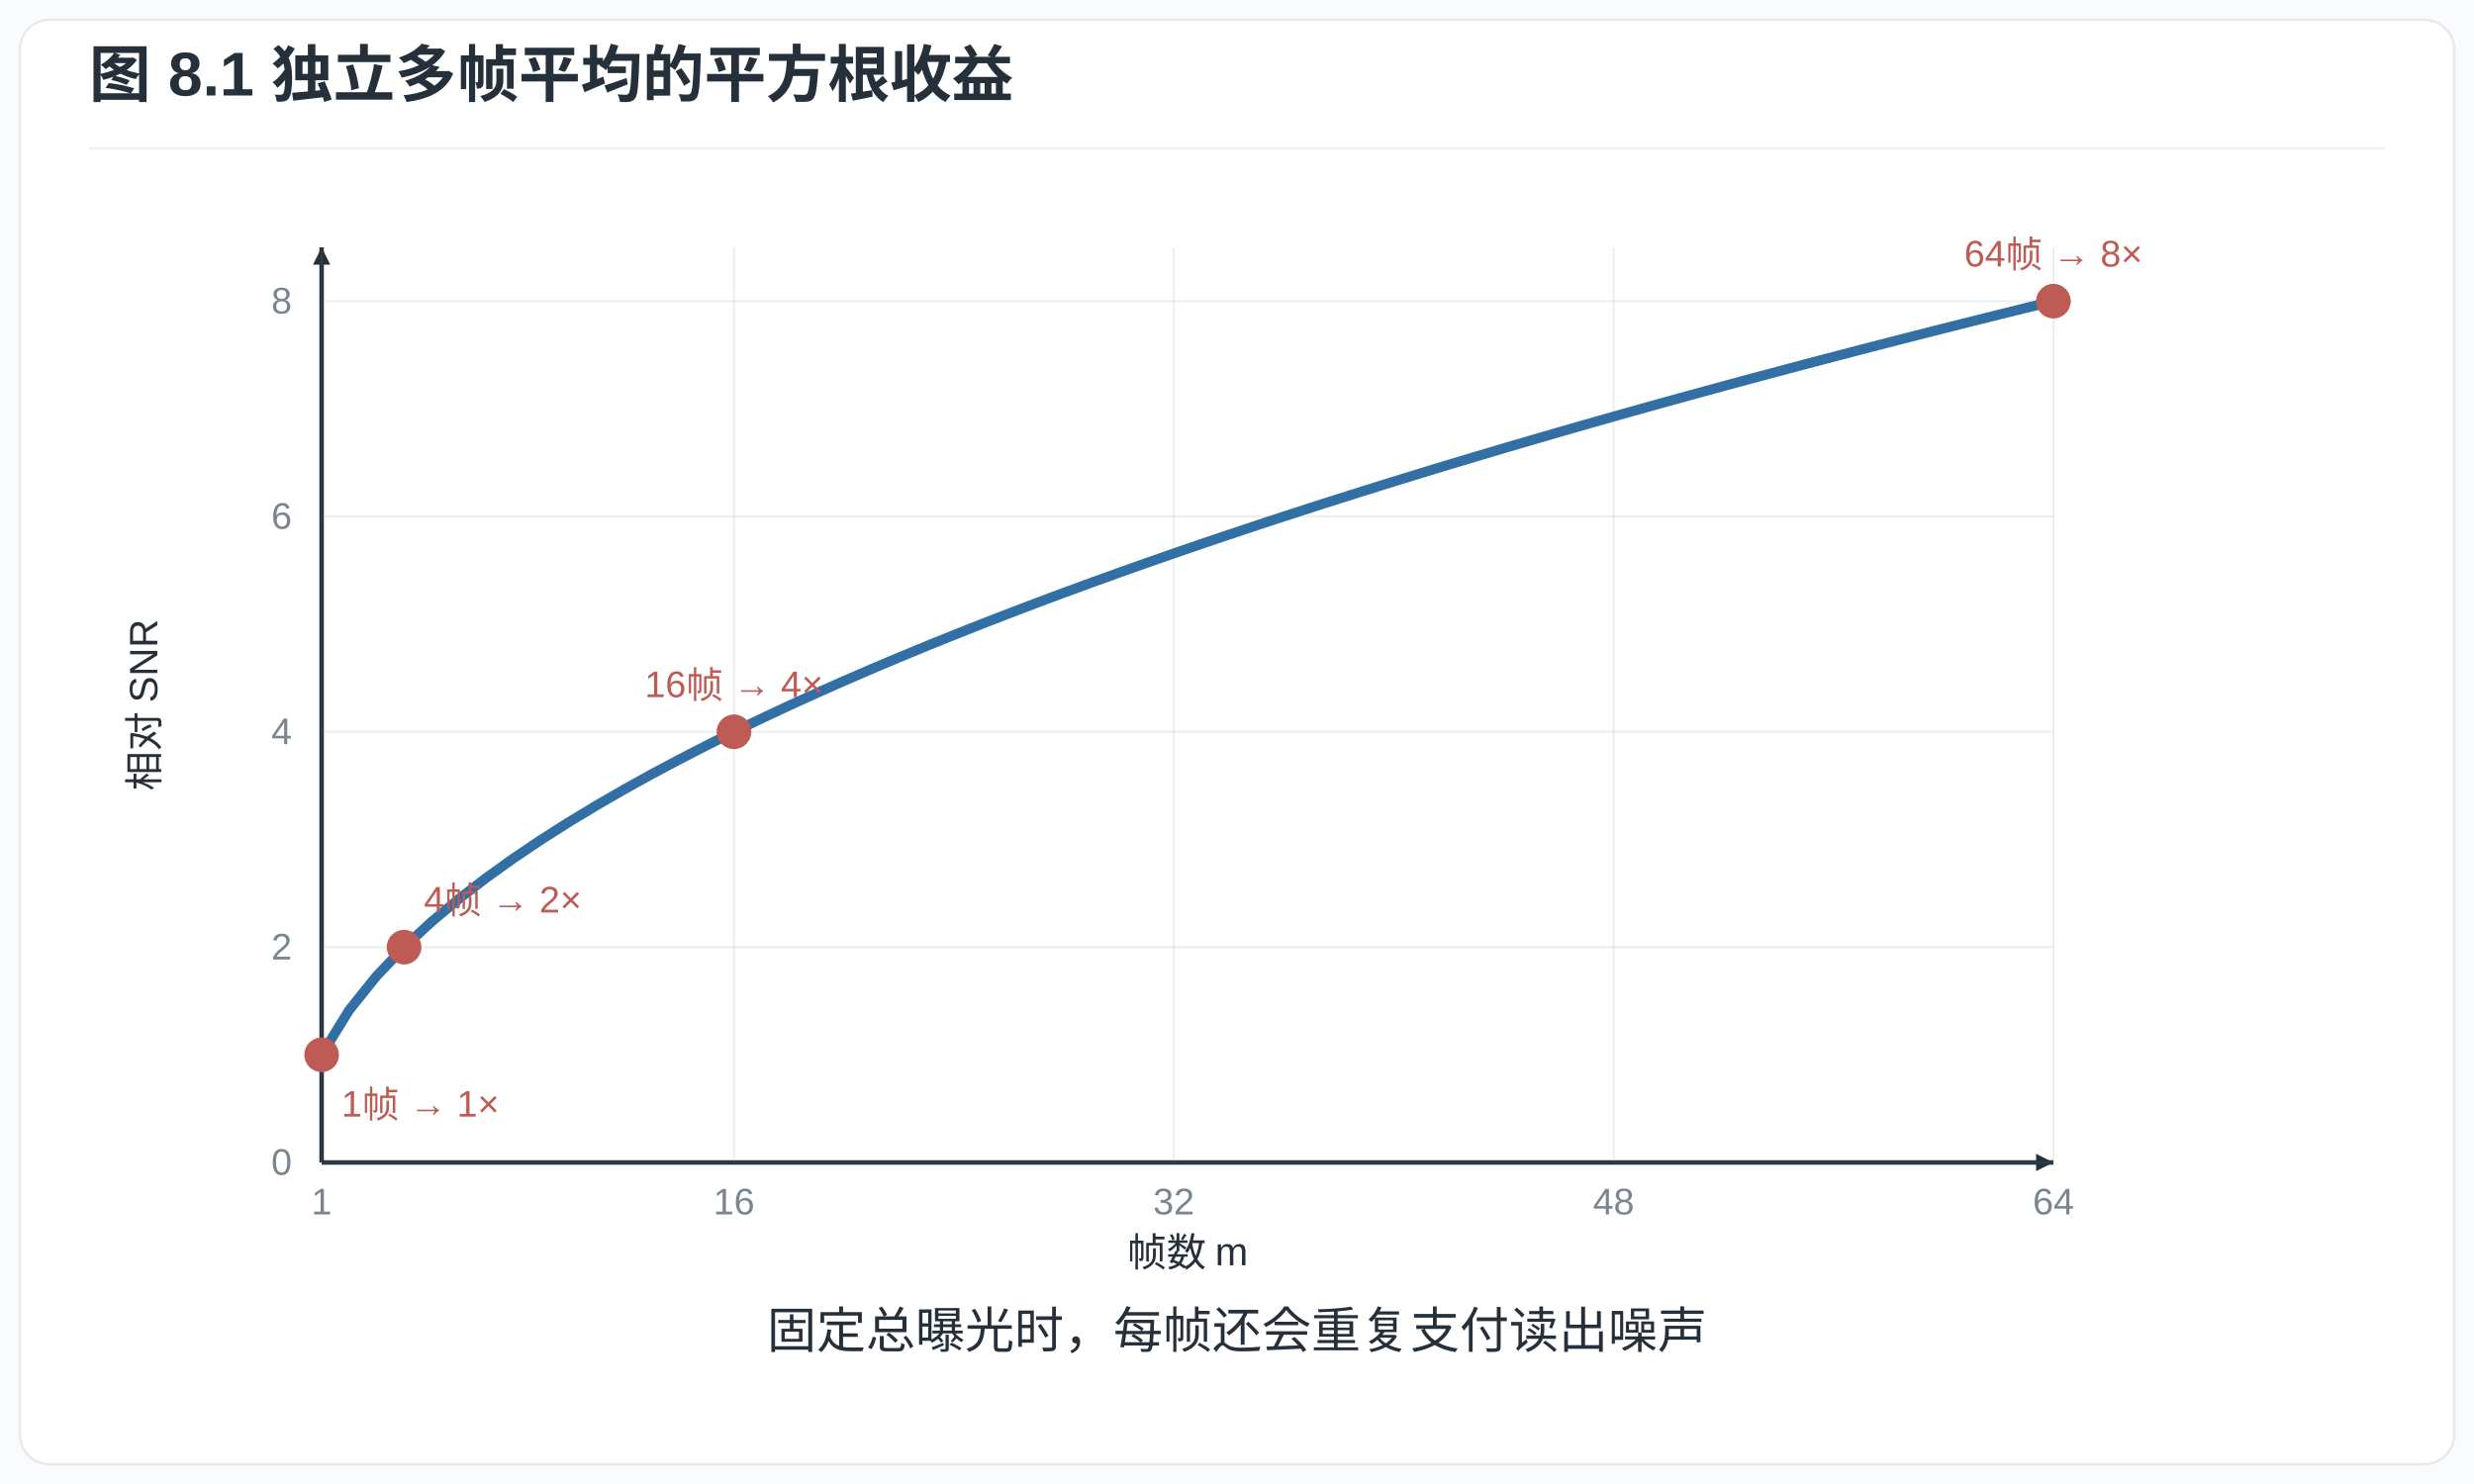
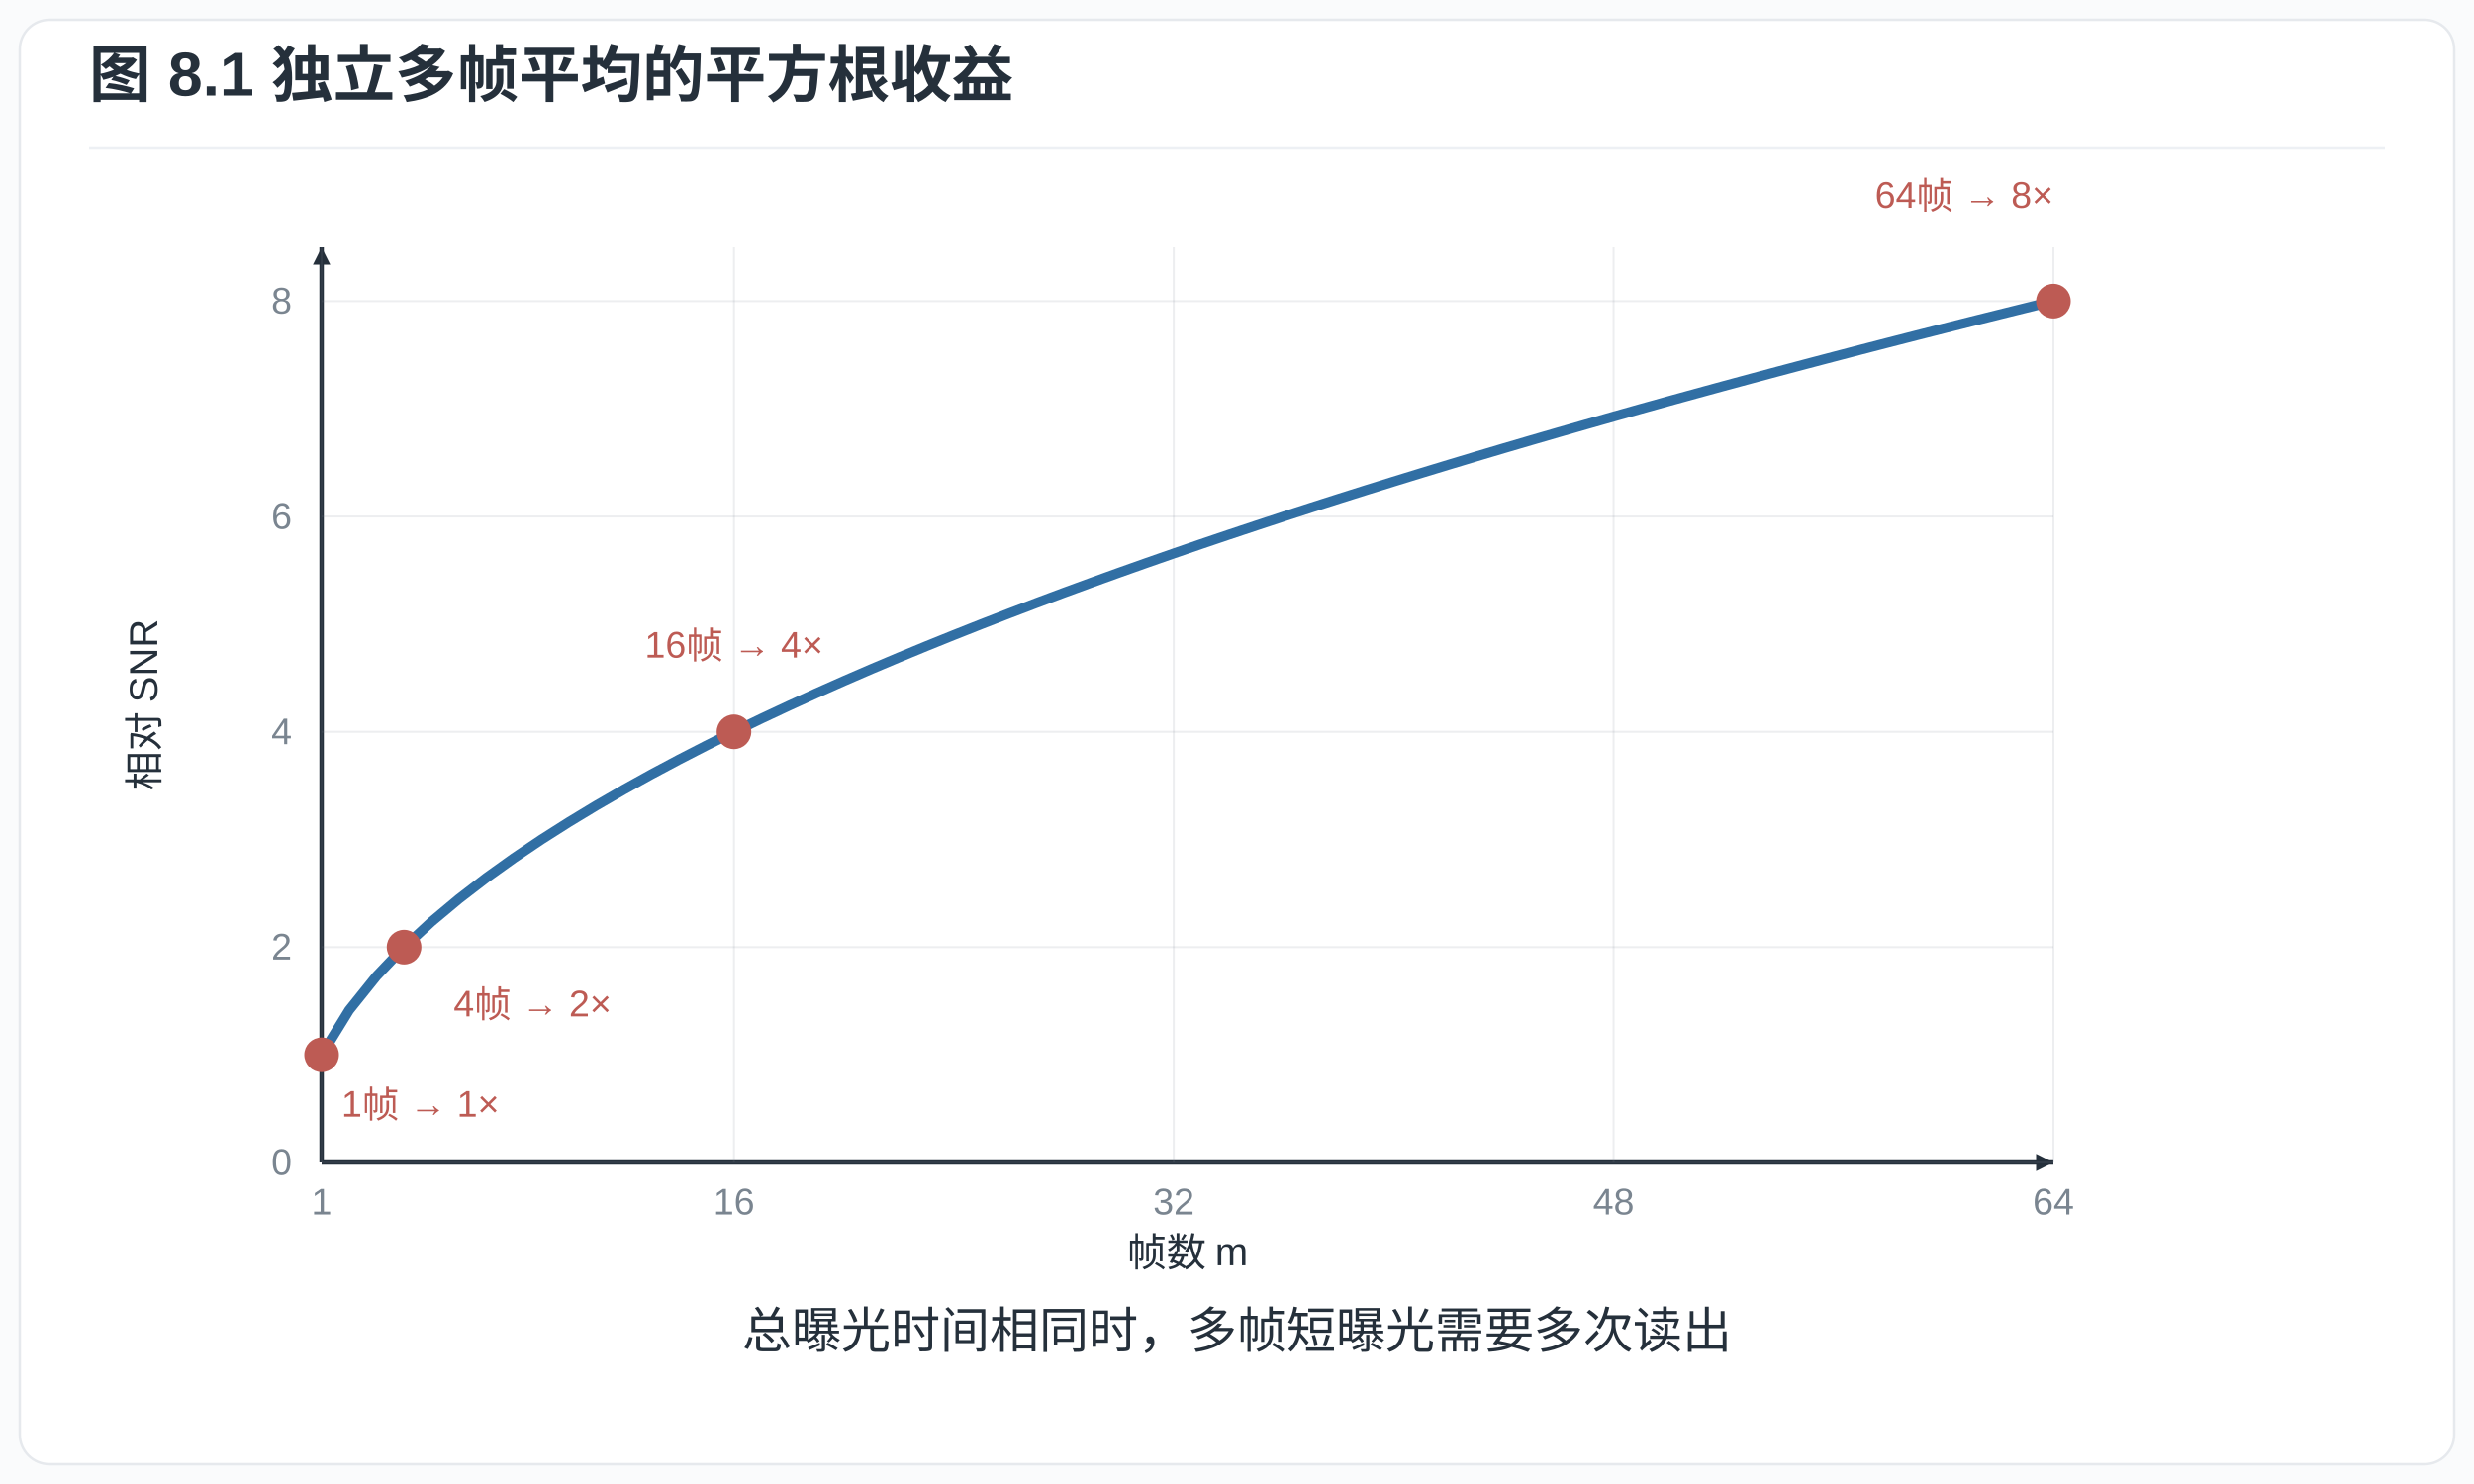
<svg xmlns="http://www.w3.org/2000/svg" width="1000" height="600" viewBox="0 0 1000 600" role="img" aria-label="图 8.1  独立多帧平均的平方根收益">
  <defs>
    <marker id="arrow" markerWidth="9" markerHeight="9" refX="7" refY="3" orient="auto" markerUnits="strokeWidth">
      <path d="M0,0 L0,6 L8,3 z" fill="context-stroke" />
    </marker>
    <marker id="arrow-open" markerWidth="9" markerHeight="9" refX="7" refY="3" orient="auto" markerUnits="strokeWidth">
      <path d="M0,0 L8,3 L0,6" fill="none" stroke="context-stroke" />
    </marker>
  </defs>
  <rect width="1000" height="600" fill="#fafbfc" />
  <rect x="8" y="8" width="984" height="584" rx="12" fill="#fff" stroke="#e6e9ed" />
  <text x="36.00" y="39.00" fill="#25303b" font-size="25" font-weight="600" text-anchor="start" font-family="Arial, PingFang SC, Hiragino Sans GB, sans-serif">图 8.1  独立多帧平均的平方根收益</text>
  <line x1="36.00" y1="60.00" x2="964.00" y2="60.00" stroke="#edf0f4" stroke-width="1" opacity="1.0" />
  <defs>
    <marker id="arrow-25303b-1.8" markerWidth="9" markerHeight="9" refX="8" refY="4.5" orient="auto" markerUnits="userSpaceOnUse">
      <path d="M1 1L8 4.5L1 8Z" fill="#25303b" />
    </marker>
  </defs>
  <line x1="130.00" y1="470.00" x2="830.00" y2="470.00" stroke="#25303b" stroke-width="1.8" opacity="1.0" marker-end="url(#arrow-25303b-1.8)" />
  <line x1="130.00" y1="470.00" x2="130.00" y2="100.00" stroke="#25303b" stroke-width="1.8" opacity="1.0" marker-end="url(#arrow-25303b-1.8)" />
  <text x="480.00" y="512.00" fill="#25303b" font-size="16" font-weight="400" text-anchor="middle" font-family="Arial, PingFang SC, Hiragino Sans GB, sans-serif">帧数 m</text>
  <text x="64.00" y="285.00" fill="#25303b" font-size="16" font-weight="400" text-anchor="middle" font-family="Arial, PingFang SC, Hiragino Sans GB, sans-serif" transform="rotate(-90 64 285.0)">相对 SNR</text>
  <line x1="130.00" y1="100.00" x2="130.00" y2="470.00" stroke="#7a8590" stroke-width="0.8" opacity="0.14" />
  <text x="130.00" y="491.00" fill="#7a8590" font-size="15" font-weight="400" text-anchor="middle" font-family="Arial, PingFang SC, Hiragino Sans GB, sans-serif">1</text>
  <line x1="296.67" y1="100.00" x2="296.67" y2="470.00" stroke="#7a8590" stroke-width="0.8" opacity="0.14" />
  <text x="296.67" y="491.00" fill="#7a8590" font-size="15" font-weight="400" text-anchor="middle" font-family="Arial, PingFang SC, Hiragino Sans GB, sans-serif">16</text>
  <line x1="474.44" y1="100.00" x2="474.44" y2="470.00" stroke="#7a8590" stroke-width="0.8" opacity="0.14" />
  <text x="474.44" y="491.00" fill="#7a8590" font-size="15" font-weight="400" text-anchor="middle" font-family="Arial, PingFang SC, Hiragino Sans GB, sans-serif">32</text>
  <line x1="652.22" y1="100.00" x2="652.22" y2="470.00" stroke="#7a8590" stroke-width="0.8" opacity="0.14" />
  <text x="652.22" y="491.00" fill="#7a8590" font-size="15" font-weight="400" text-anchor="middle" font-family="Arial, PingFang SC, Hiragino Sans GB, sans-serif">48</text>
  <line x1="830.00" y1="100.00" x2="830.00" y2="470.00" stroke="#7a8590" stroke-width="0.8" opacity="0.14" />
  <text x="830.00" y="491.00" fill="#7a8590" font-size="15" font-weight="400" text-anchor="middle" font-family="Arial, PingFang SC, Hiragino Sans GB, sans-serif">64</text>
  <line x1="130.00" y1="470.00" x2="830.00" y2="470.00" stroke="#7a8590" stroke-width="0.8" opacity="0.14" />
  <text x="118.00" y="475.00" fill="#7a8590" font-size="15" font-weight="400" text-anchor="end" font-family="Arial, PingFang SC, Hiragino Sans GB, sans-serif">0</text>
  <line x1="130.00" y1="382.94" x2="830.00" y2="382.94" stroke="#7a8590" stroke-width="0.8" opacity="0.14" />
  <text x="118.00" y="387.94" fill="#7a8590" font-size="15" font-weight="400" text-anchor="end" font-family="Arial, PingFang SC, Hiragino Sans GB, sans-serif">2</text>
  <line x1="130.00" y1="295.88" x2="830.00" y2="295.88" stroke="#7a8590" stroke-width="0.8" opacity="0.14" />
  <text x="118.00" y="300.88" fill="#7a8590" font-size="15" font-weight="400" text-anchor="end" font-family="Arial, PingFang SC, Hiragino Sans GB, sans-serif">4</text>
  <line x1="130.00" y1="208.82" x2="830.00" y2="208.82" stroke="#7a8590" stroke-width="0.8" opacity="0.14" />
  <text x="118.00" y="213.82" fill="#7a8590" font-size="15" font-weight="400" text-anchor="end" font-family="Arial, PingFang SC, Hiragino Sans GB, sans-serif">6</text>
  <line x1="130.00" y1="121.76" x2="830.00" y2="121.76" stroke="#7a8590" stroke-width="0.8" opacity="0.14" />
  <text x="118.00" y="126.76" fill="#7a8590" font-size="15" font-weight="400" text-anchor="end" font-family="Arial, PingFang SC, Hiragino Sans GB, sans-serif">8</text>
  <polyline points="130.00,426.47 141.11,408.44 152.22,394.60 163.33,382.94 174.44,372.67 185.56,363.38 196.67,354.83 207.78,346.88 218.89,339.41 230.00,332.35 241.11,325.63 252.22,319.21 263.33,313.05 274.44,307.13 285.56,301.41 296.67,295.88 307.78,290.52 318.89,285.32 330.00,280.26 341.11,275.33 352.22,270.52 363.33,265.83 374.44,261.24 385.56,256.75 396.67,252.35 407.78,248.04 418.89,243.81 430.00,239.66 441.11,235.59 452.22,231.58 463.33,227.64 474.44,223.76 485.56,219.94 496.67,216.18 507.78,212.48 518.89,208.82 530.00,205.22 541.11,201.67 552.22,198.16 563.33,194.70 574.44,191.28 585.56,187.90 596.67,184.56 607.78,181.26 618.89,178.00 630.00,174.77 641.11,171.58 652.22,168.42 663.33,165.29 674.44,162.20 685.56,159.14 696.67,156.10 707.78,153.10 718.89,150.13 730.00,147.18 741.11,144.26 752.22,141.36 763.33,138.49 774.44,135.64 785.56,132.82 796.67,130.02 807.78,127.25 818.89,124.50 830.00,121.76" fill="none" stroke="#316fa4" stroke-width="4" stroke-linejoin="round" stroke-linecap="round" opacity="1.0" />
  <circle cx="130.00" cy="426.47" r="6.00" fill="#bd5b54" stroke="#bd5b54" stroke-width="2" opacity="1.0" />
  <text x="138.00" y="451.47" fill="#bd5b54" font-size="15" font-weight="400" text-anchor="start" font-family="Arial, PingFang SC, Hiragino Sans GB, sans-serif">1帧 → 1×</text>
  <circle cx="163.33" cy="382.94" r="6.00" fill="#bd5b54" stroke="#bd5b54" stroke-width="2" opacity="1.0" />
-   <text x="171.33" y="368.94" fill="#bd5b54" font-size="15" font-weight="400" text-anchor="start" font-family="Arial, PingFang SC, Hiragino Sans GB, sans-serif">4帧 → 2×</text>
+   <text x="183.33" y="410.94" fill="#bd5b54" font-size="15" font-weight="400" text-anchor="start" font-family="Arial, PingFang SC, Hiragino Sans GB, sans-serif">4帧 → 2×</text>
  <circle cx="296.67" cy="295.88" r="6.00" fill="#bd5b54" stroke="#bd5b54" stroke-width="2" opacity="1.0" />
-   <text x="296.67" y="281.88" fill="#bd5b54" font-size="15" font-weight="400" text-anchor="middle" font-family="Arial, PingFang SC, Hiragino Sans GB, sans-serif">16帧 → 4×</text>
+   <text x="296.67" y="265.88" fill="#bd5b54" font-size="15" font-weight="400" text-anchor="middle" font-family="Arial, PingFang SC, Hiragino Sans GB, sans-serif">16帧 → 4×</text>
  <circle cx="830.00" cy="121.76" r="6.00" fill="#bd5b54" stroke="#bd5b54" stroke-width="2" opacity="1.0" />
-   <text x="830.00" y="107.76" fill="#bd5b54" font-size="15" font-weight="400" text-anchor="middle" font-family="Arial, PingFang SC, Hiragino Sans GB, sans-serif">64帧 → 8×</text>
-   <text x="500.00" y="545.00" fill="#25303b" font-size="20" font-weight="400" text-anchor="middle" font-family="Arial, PingFang SC, Hiragino Sans GB, sans-serif">固定总曝光时，每帧还会重复支付读出噪声</text>
+   <text x="830.00" y="84.00" fill="#bd5b54" font-size="15" font-weight="400" text-anchor="end" font-family="Arial, PingFang SC, Hiragino Sans GB, sans-serif">64帧 → 8×</text>
+   <text x="500.00" y="545.00" fill="#25303b" font-size="20" font-weight="400" text-anchor="middle" font-family="Arial, PingFang SC, Hiragino Sans GB, sans-serif">总曝光时间相同时，多帧短曝光需要多次读出</text>
</svg>
